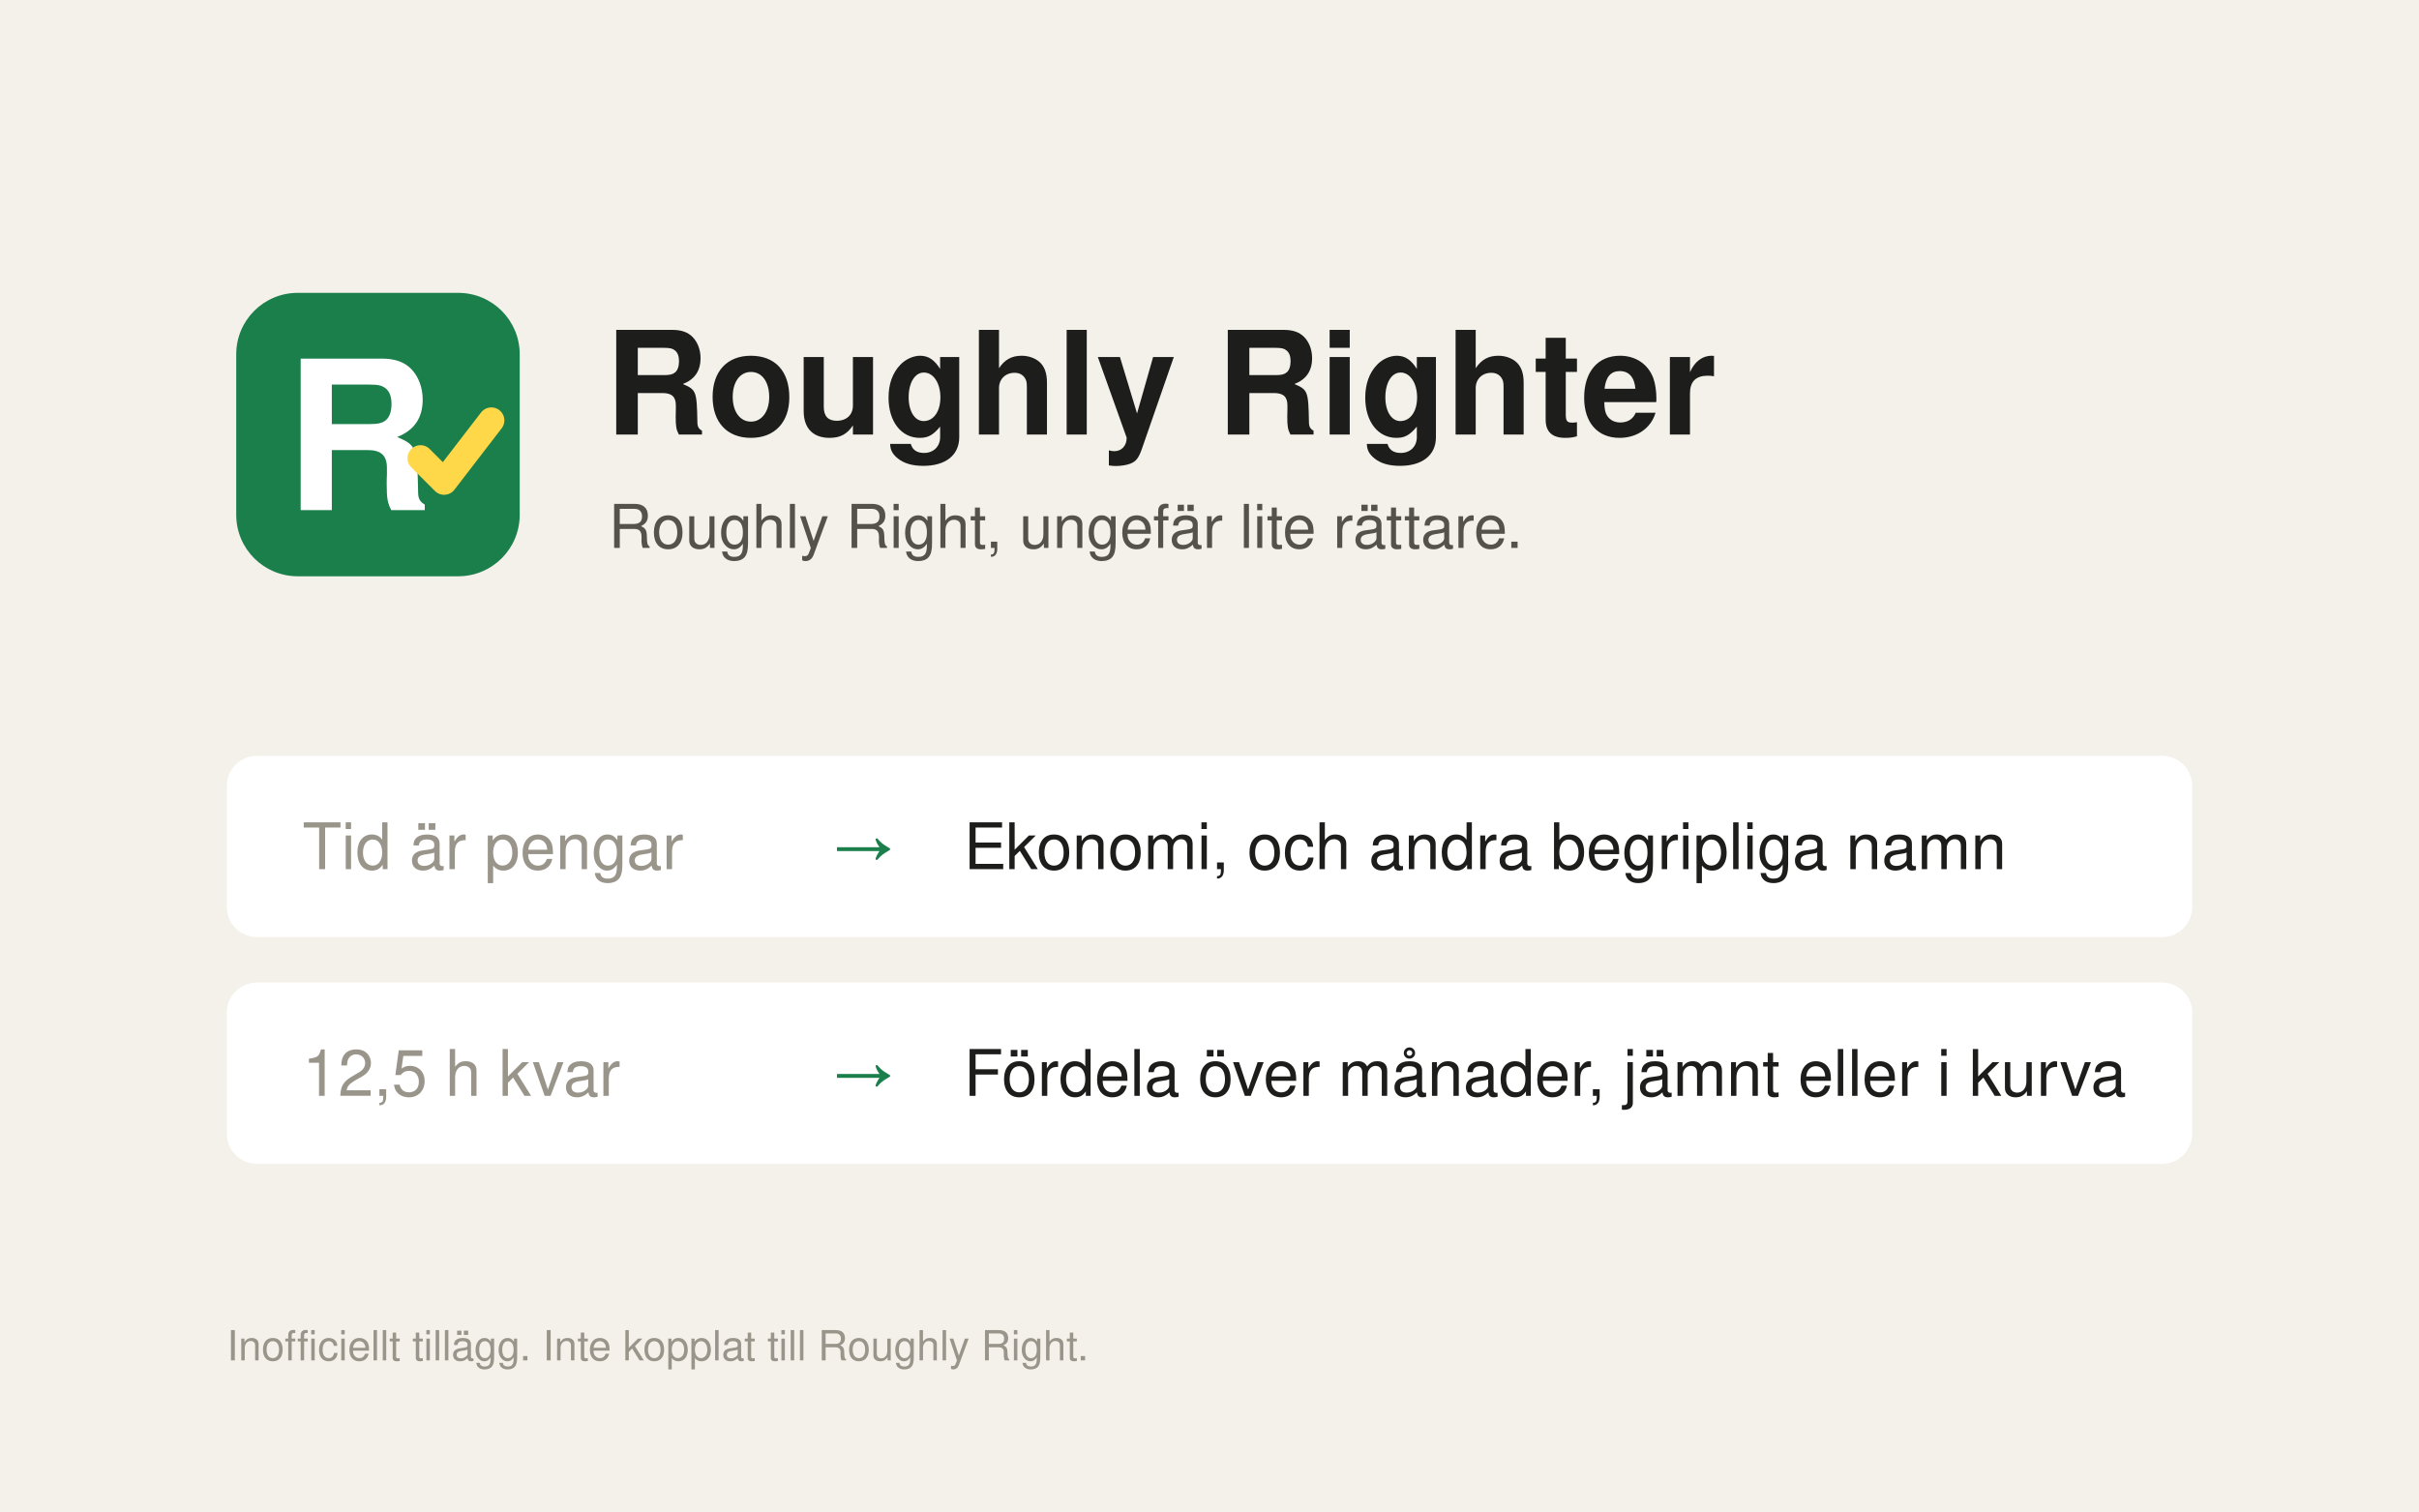
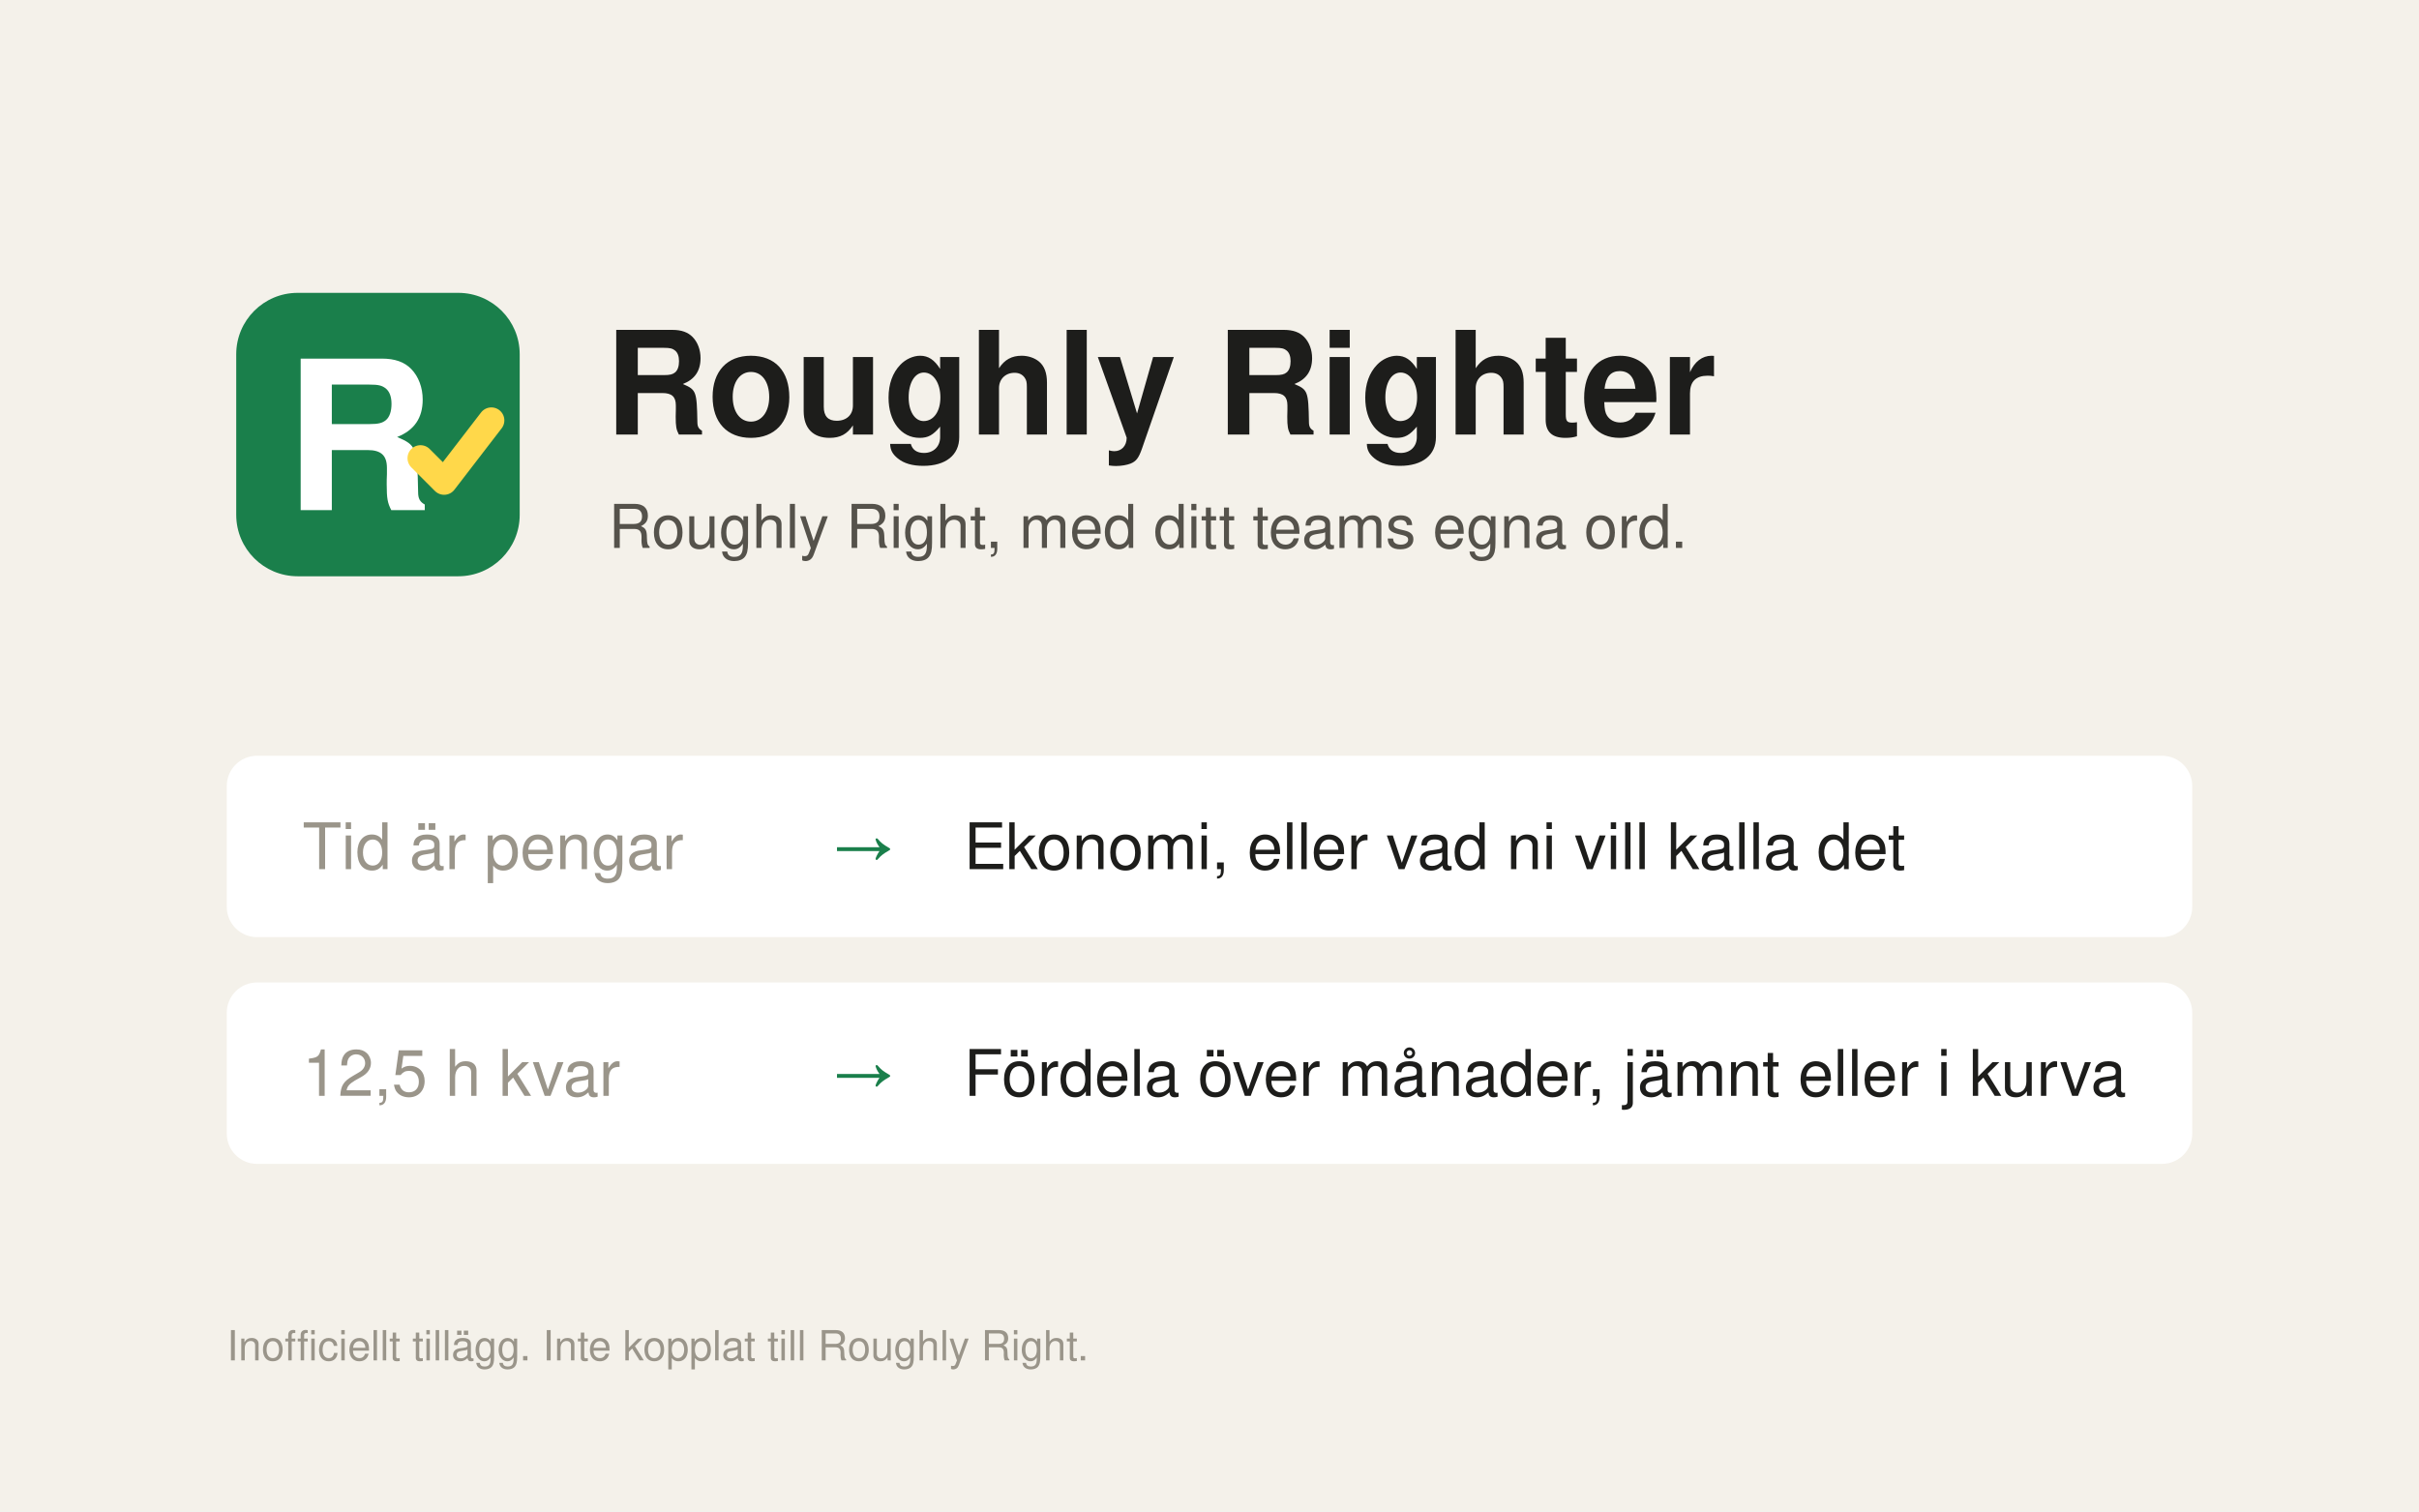
<svg xmlns="http://www.w3.org/2000/svg" width="1280" height="800" viewBox="0 0 1280 800">
  <rect width="1280" height="800" fill="#f4f1ea" />
  <g transform="translate(120,150) scale(1.25)">
    <rect x="4" y="4" width="120" height="120" rx="26" fill="#1a7f4b" />
    <text x="56" y="96" font-family="Helvetica Neue, Helvetica, Arial, sans-serif" font-weight="700" font-size="88" fill="#fff" text-anchor="middle">R</text>
    <path d="M82 74 l10 10 l20 -26" fill="none" stroke="#ffd84a" stroke-width="11" stroke-linecap="round" stroke-linejoin="round" />
  </g>
  <text x="320" y="230" font-family="Helvetica Neue, Helvetica, Arial, sans-serif" font-weight="700" font-size="76" fill="#1d1d1b">Roughly Righter</text>
-   <text x="322" y="290" font-family="Helvetica Neue, Helvetica, Arial, sans-serif" font-size="32" fill="#55524b">Roughly Right, ungefär lite rättare.</text>
+   <text x="322" y="290" font-family="Helvetica Neue, Helvetica, Arial, sans-serif" font-size="32" fill="#55524b">Roughly Right, med ditt teams egna ord.</text>
  <g font-family="Helvetica Neue, Helvetica, Arial, sans-serif" font-size="34">
    <rect x="120" y="400" width="1040" height="96" rx="16" fill="#fff" />
    <text x="160" y="460" fill="#9a958a">Tid är pengar</text>
    <text x="440" y="460" fill="#1a7f4b" font-weight="700">→</text>
-     <text x="510" y="460" fill="#1d1d1b">Ekonomi, och andra begripliga namn</text>
+     <text x="510" y="460" fill="#1d1d1b">Ekonomi, eller vad ni vill kalla det</text>
    <rect x="120" y="520" width="1040" height="96" rx="16" fill="#fff" />
    <text x="160" y="580" fill="#9a958a">12,5 h kvar</text>
    <text x="440" y="580" fill="#1a7f4b" font-weight="700">→</text>
    <text x="510" y="580" fill="#1d1d1b">Fördela över månader, jämnt eller i kurva</text>
  </g>
  <text x="120" y="720" font-family="Helvetica Neue, Helvetica, Arial, sans-serif" font-size="22" fill="#9a958a">Inofficiellt tillägg. Inte kopplat till Roughly Right.</text>
</svg>
